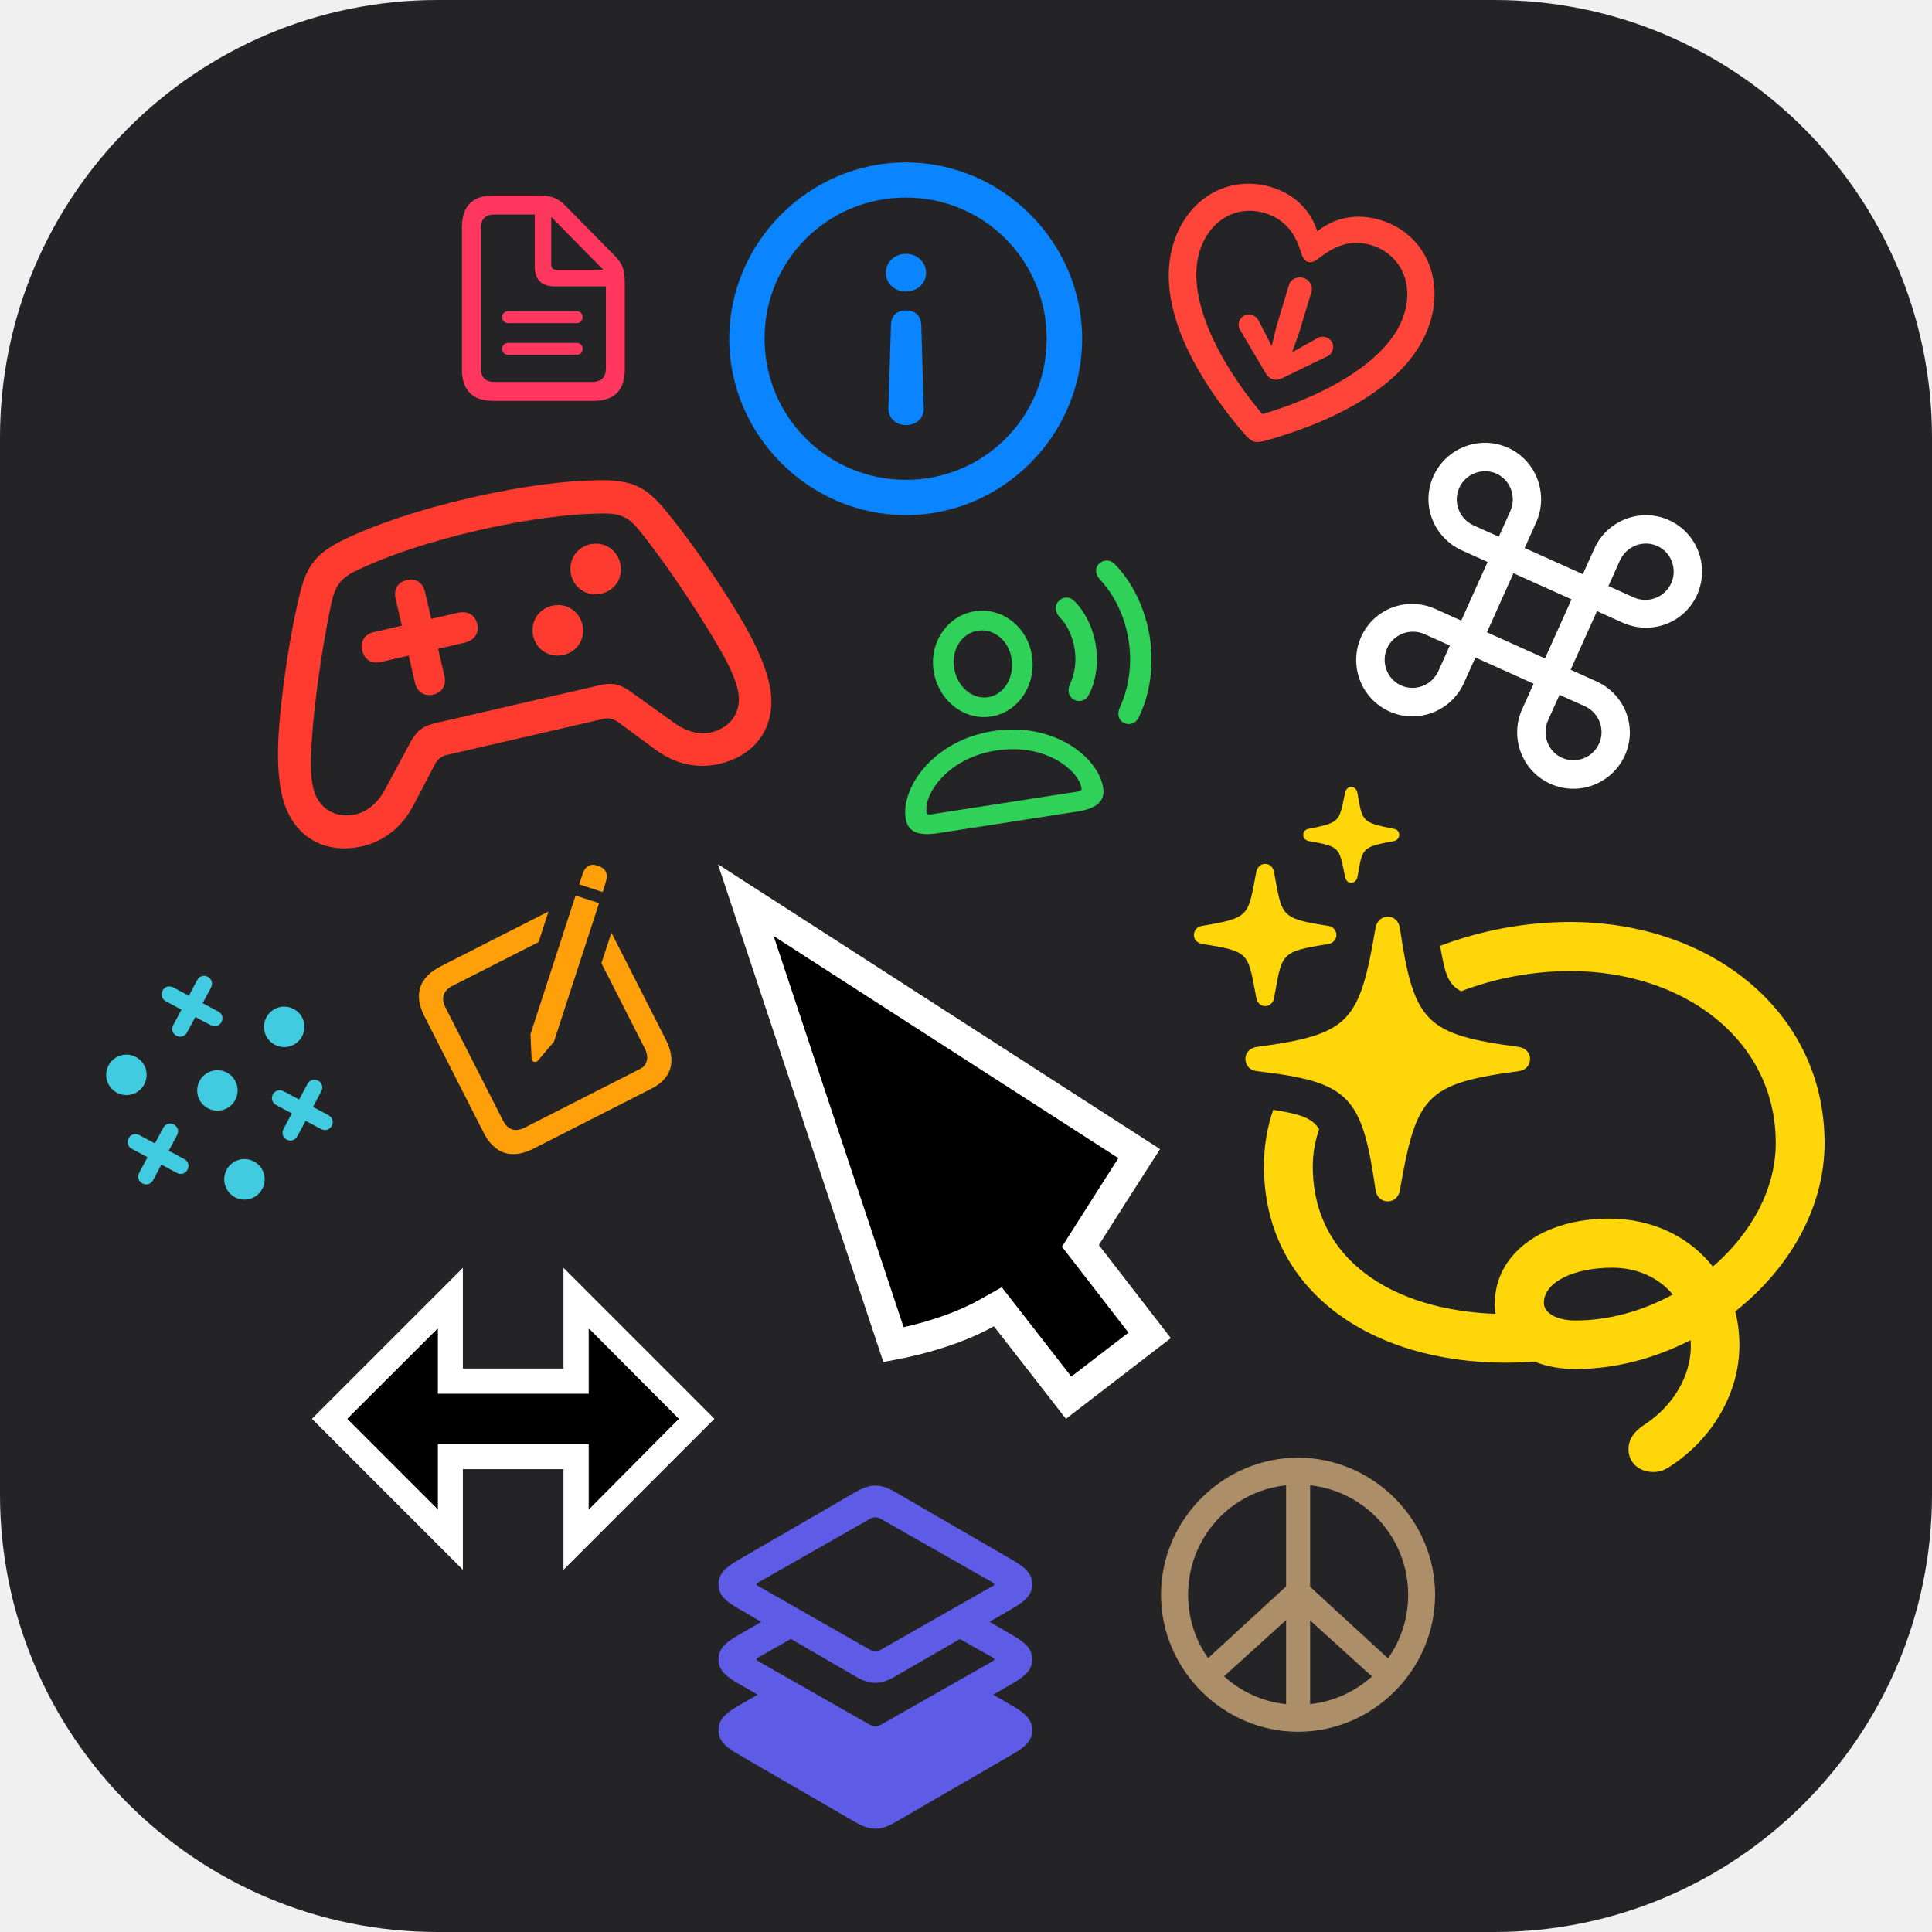
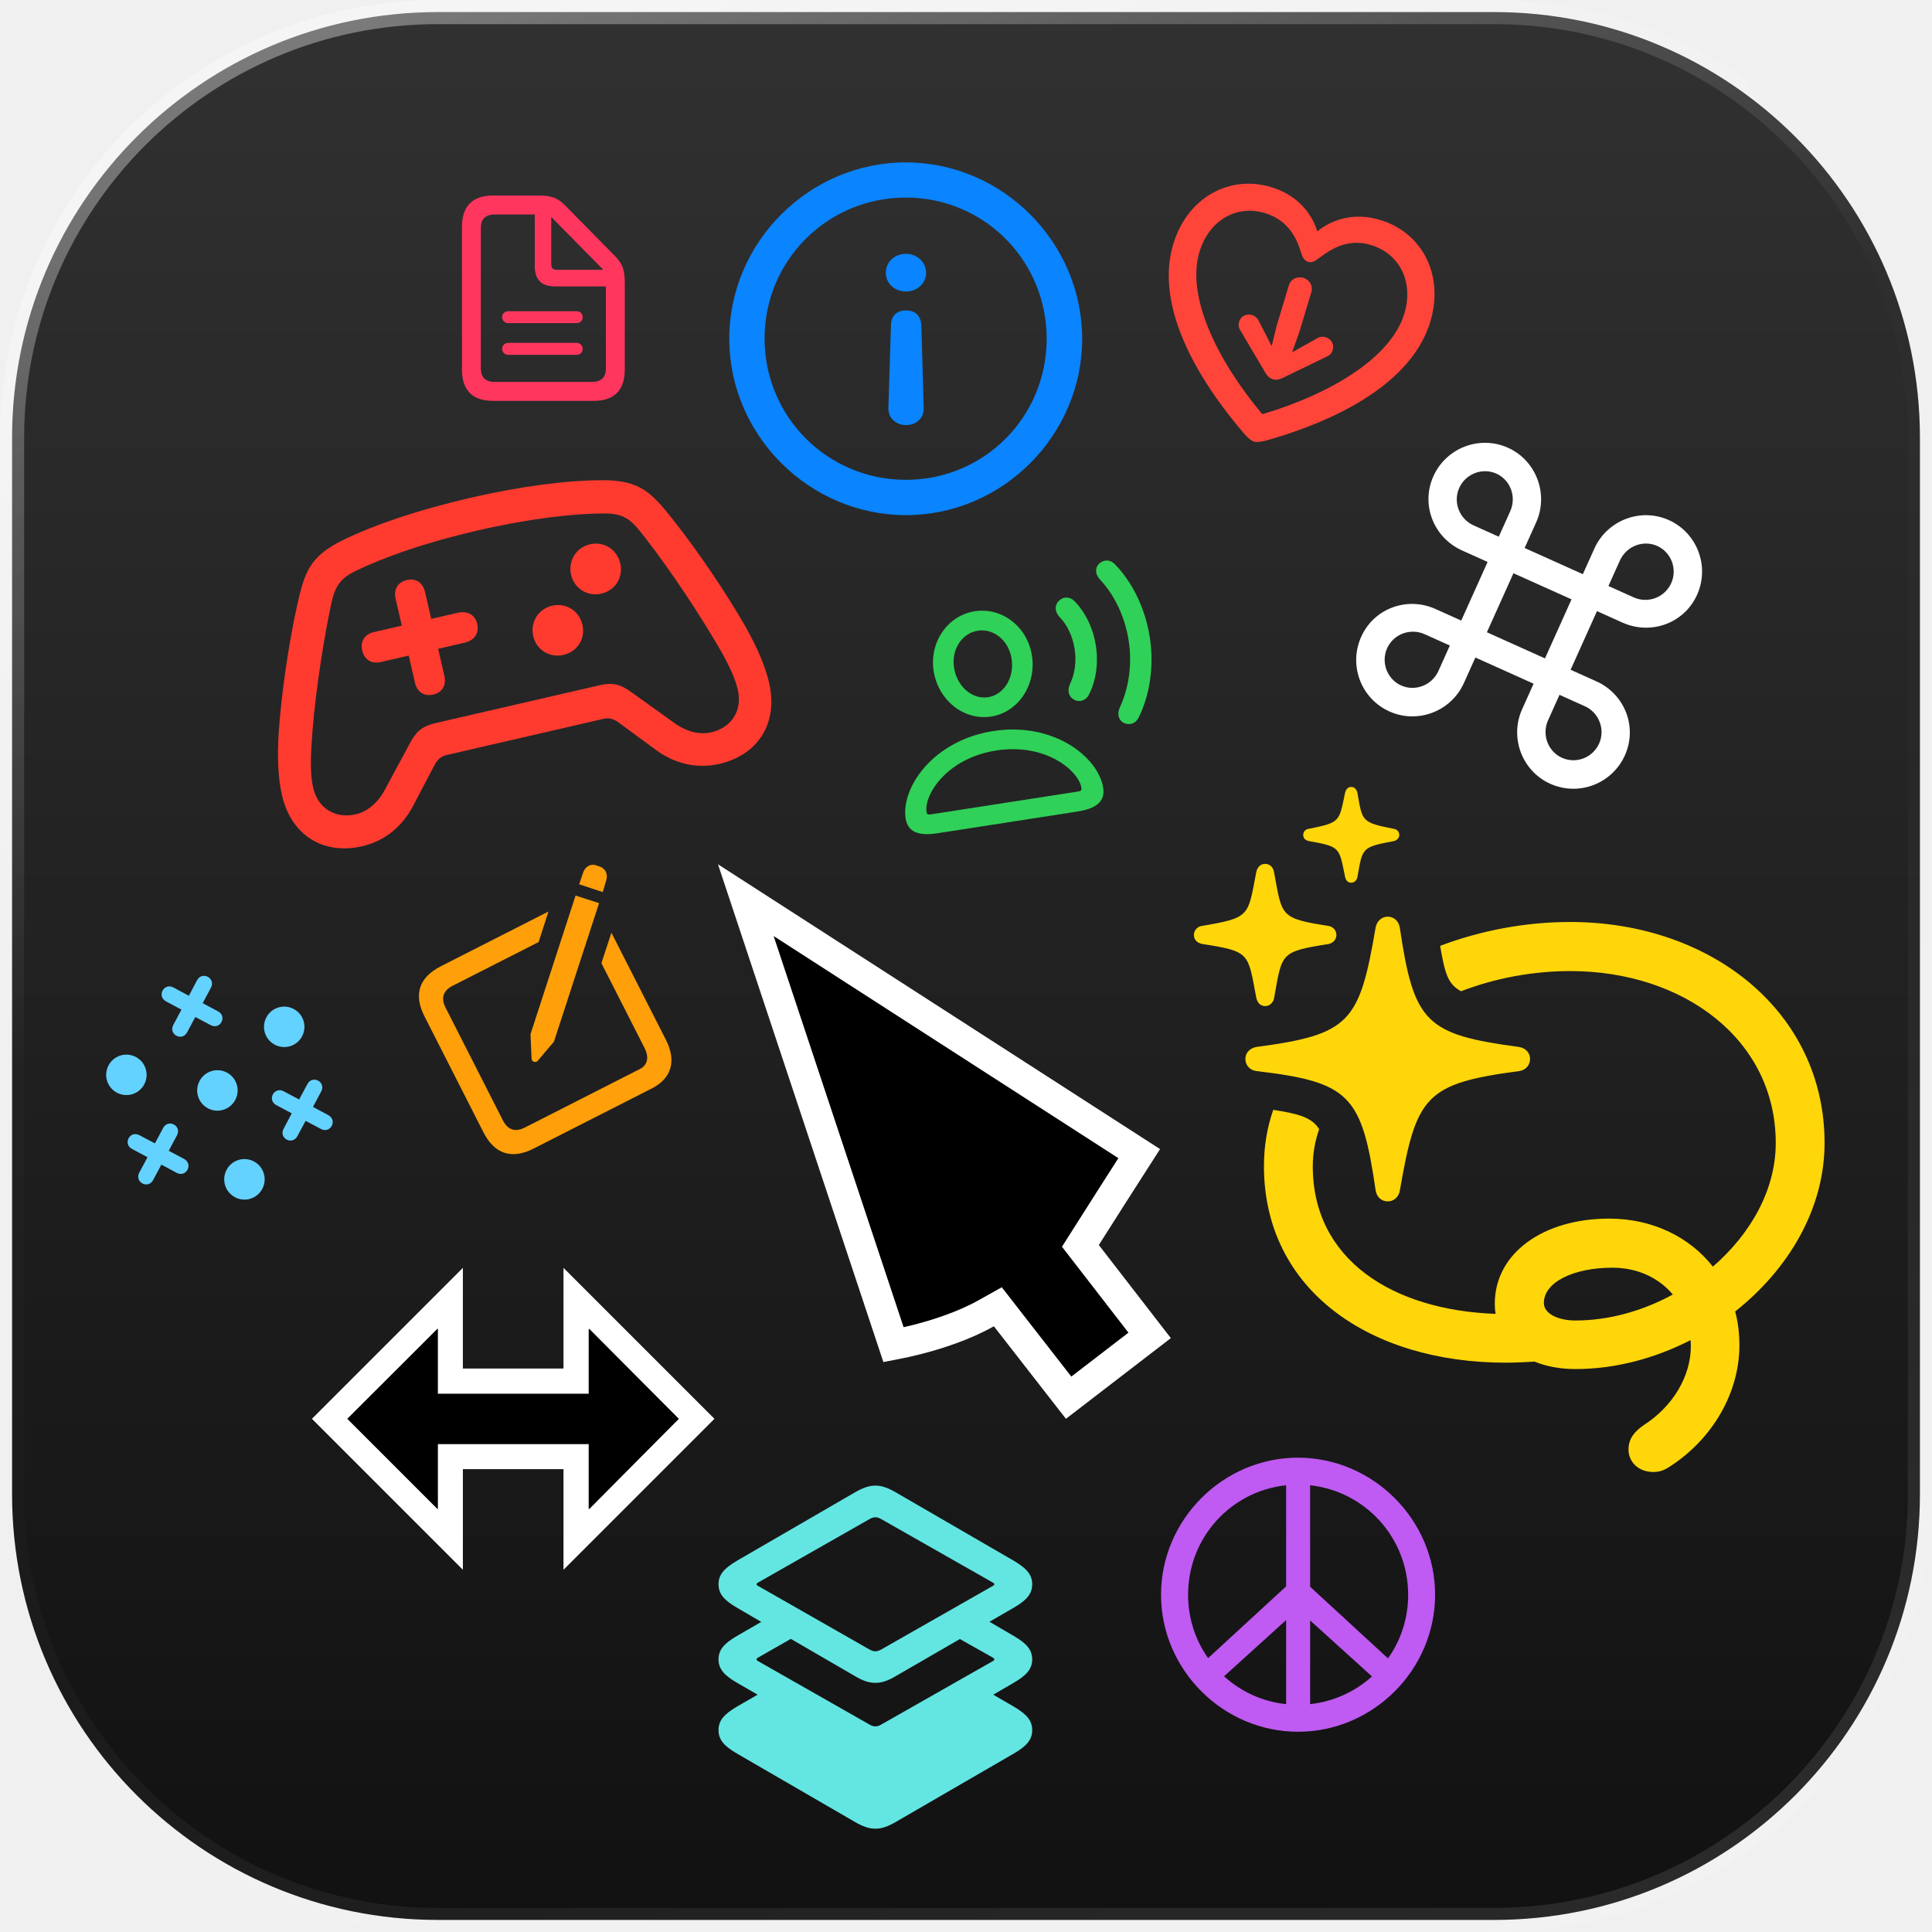
<svg xmlns="http://www.w3.org/2000/svg" width="128" height="128" viewBox="0 0 128 128" fill="none">
-   <rect width="128" height="128" rx="29" fill="#242426" />
-   <g clip-path="url(#clip0_175_303)" filter="url(#filter0_b_175_303)">
+   <rect x="0.8" y="0.8" width="126.4" height="126.4" rx="28.2" fill="url(#paint0_linear_177_667)" stroke="url(#paint1_linear_177_667)" stroke-width="1.6" />
+   <g clip-path="url(#clip0_177_667)" filter="url(#filter0_b_177_667)">
    <path d="M98.558 37.23L96.811 41.114L95.107 40.348C93.229 39.503 91.032 40.3 90.183 42.187C89.335 44.074 90.168 46.288 92.055 47.136C93.924 47.977 96.141 47.135 96.99 45.247L97.748 43.562L101.605 45.296L100.847 46.982C99.998 48.869 100.84 51.087 102.709 51.927C104.596 52.776 106.805 51.93 107.654 50.042C108.502 48.155 107.64 45.983 105.762 45.139L104.058 44.373L105.804 40.488L107.508 41.255C109.39 42.09 111.588 41.294 112.436 39.407C113.281 37.528 112.452 35.306 110.565 34.457C108.696 33.617 106.474 34.468 105.63 36.346L104.867 38.041L101.011 36.306L101.773 34.611C102.617 32.733 101.779 30.506 99.91 29.666C98.023 28.817 95.811 29.673 94.966 31.551C94.118 33.438 94.98 35.61 96.854 36.464L98.558 37.23ZM97.631 34.809C96.678 34.38 96.255 33.265 96.679 32.321C97.099 31.387 98.215 30.963 99.14 31.379C100.065 31.795 100.489 32.911 100.056 33.873L99.298 35.558L97.631 34.809ZM108.24 39.579L106.563 38.825L107.321 37.139C107.754 36.178 108.869 35.754 109.795 36.17C110.729 36.59 111.143 37.702 110.723 38.636C110.299 39.58 109.183 40.003 108.24 39.579ZM98.511 41.889L100.27 37.978L104.118 39.708L102.359 43.62L98.511 41.889ZM94.389 42.018L96.056 42.768L95.299 44.454C94.87 45.407 93.754 45.83 92.829 45.414C91.904 44.998 91.476 43.891 91.901 42.948C92.321 42.013 93.436 41.59 94.389 42.018ZM104.998 46.789C105.941 47.213 106.365 48.328 105.945 49.263C105.52 50.206 104.418 50.625 103.484 50.205C102.558 49.789 102.135 48.673 102.563 47.72L103.321 46.035L104.998 46.789Z" fill="white" />
  </g>
  <path d="M74.49 47.909C74.858 48.066 75.254 47.92 75.433 47.55C76.188 46.03 76.47 44.111 76.178 42.227C75.884 40.336 75.041 38.584 73.854 37.373C73.572 37.074 73.149 37.056 72.848 37.323C72.531 37.594 72.547 38.041 72.868 38.388C73.844 39.418 74.533 40.866 74.778 42.444C75.022 44.015 74.787 45.599 74.186 46.882C73.993 47.308 74.106 47.74 74.49 47.909ZM65.663 47.472C67.457 47.194 68.67 45.382 68.369 43.439C68.071 41.518 66.382 40.217 64.581 40.497C62.786 40.775 61.56 42.551 61.856 44.457C62.165 46.399 63.861 47.752 65.663 47.472ZM71.212 46.383C71.555 46.535 71.953 46.397 72.134 46.041C72.605 45.145 72.787 43.958 72.605 42.782C72.421 41.598 71.889 40.529 71.168 39.81C70.887 39.526 70.466 39.515 70.187 39.779C69.858 40.067 69.859 40.516 70.207 40.889C70.714 41.405 71.068 42.166 71.198 43C71.326 43.826 71.21 44.652 70.893 45.311C70.682 45.771 70.809 46.194 71.212 46.383ZM65.464 46.192C64.43 46.352 63.406 45.505 63.211 44.247C63.014 43.027 63.738 41.946 64.781 41.785C65.823 41.623 66.831 42.419 67.021 43.648C67.215 44.898 66.507 46.03 65.464 46.192ZM62.106 55.206L71.389 53.765C72.669 53.566 73.225 53.069 73.09 52.198C72.773 50.158 69.802 47.813 65.805 48.434C61.814 49.053 59.686 52.188 60.002 54.228C60.138 55.099 60.818 55.405 62.106 55.206ZM61.66 53.956C61.481 53.983 61.406 53.942 61.385 53.8C61.208 52.661 62.721 50.231 66.004 49.721C69.295 49.211 71.474 51.069 71.65 52.208C71.672 52.349 71.613 52.411 71.435 52.439L61.66 53.956Z" fill="#30D158" />
  <path d="M59.199 89.094L49.412 59.639L75.475 76.43C74.301 78.255 73.128 80.103 71.956 81.949L71.955 81.95L71.579 82.543L72.009 83.098L76.167 88.473L70.799 92.601L66.637 87.255L66.109 86.576L65.358 86.997C63.87 87.834 62.133 88.396 60.74 88.751C60.135 88.904 59.604 89.017 59.199 89.094Z" fill="black" stroke="white" stroke-width="2" />
  <path d="M60.011 10.76C53.604 10.76 48.316 16.049 48.316 22.445C48.316 28.84 53.615 34.129 60.023 34.129C66.418 34.129 71.696 28.84 71.696 22.445C71.696 16.049 66.407 10.76 60.011 10.76ZM60.011 13.088C65.198 13.088 69.345 17.258 69.345 22.445C69.345 27.631 65.198 31.79 60.023 31.79C54.836 31.79 50.666 27.631 50.655 22.445C50.643 17.258 54.825 13.088 60.011 13.088ZM60.023 20.569C59.401 20.569 59.039 20.919 59.028 21.574L58.859 27.01C58.836 27.677 59.333 28.162 60.034 28.162C60.734 28.162 61.22 27.688 61.198 27.021L61.04 21.574C61.017 20.93 60.655 20.569 60.023 20.569ZM60.023 16.817C59.288 16.817 58.689 17.348 58.689 18.071C58.689 18.783 59.277 19.314 60.023 19.314C60.757 19.314 61.356 18.783 61.356 18.071C61.356 17.359 60.746 16.817 60.023 16.817Z" fill="#0A84FF" />
-   <g clip-path="url(#clip1_175_303)">
+   <g clip-path="url(#clip1_177_667)">
    <path d="M18.683 52.688C19.302 55.374 21.453 56.653 23.996 56.066C25.45 55.731 26.615 54.801 27.345 53.438L28.779 50.707C28.978 50.313 29.231 50.104 29.573 50.026L40 47.621C40.342 47.542 40.661 47.619 41.013 47.886L43.498 49.714C44.751 50.619 46.206 50.945 47.659 50.609C50.203 50.023 51.576 47.932 50.957 45.245C50.69 44.089 50.135 42.837 49.37 41.483C48.162 39.361 46.275 36.56 44.606 34.452C43.186 32.669 42.442 31.808 39.893 31.816C37.656 31.822 34.675 32.173 31.141 32.988C27.606 33.803 24.762 34.795 22.748 35.77C20.464 36.876 20.161 37.978 19.666 40.203C19.088 42.83 18.619 46.173 18.461 48.61C18.367 50.163 18.416 51.531 18.683 52.688ZM20.748 52.188C20.593 51.517 20.562 50.677 20.634 49.431C20.785 46.718 21.306 43.142 21.848 40.465C22.11 39.187 22.268 38.466 23.497 37.858C25.414 36.918 28.17 35.946 31.639 35.146C35.096 34.349 38.011 34.013 40.146 34.019C41.516 34.028 41.952 34.612 42.758 35.643C44.44 37.807 46.43 40.804 47.788 43.17C48.398 44.258 48.727 45.029 48.881 45.701C49.209 47.121 48.419 48.219 47.119 48.519C46.326 48.702 45.448 48.464 44.653 47.882L41.861 45.882C41.176 45.378 40.667 45.183 39.72 45.401L28.863 47.905C27.905 48.126 27.534 48.524 27.139 49.276L25.515 52.295C25.055 53.166 24.359 53.767 23.577 53.948C22.267 54.25 21.075 53.609 20.748 52.188ZM23.996 43.09C24.138 43.706 24.612 44.003 25.229 43.861L27.079 43.434L27.492 45.229C27.635 45.845 28.101 46.155 28.706 46.016C29.301 45.879 29.584 45.396 29.442 44.779L29.028 42.984L30.767 42.583C31.439 42.428 31.758 41.949 31.615 41.332C31.478 40.738 30.982 40.446 30.31 40.601L28.571 41.002L28.159 39.219C28.017 38.602 27.551 38.292 26.957 38.429C26.351 38.569 26.068 39.051 26.21 39.668L26.622 41.452L24.772 41.878C24.155 42.021 23.858 42.495 23.996 43.09ZM39.84 39.331C40.765 39.118 41.307 38.251 41.094 37.326C40.881 36.401 40.011 35.848 39.086 36.061C38.183 36.269 37.621 37.153 37.834 38.078C38.048 39.002 38.937 39.54 39.84 39.331ZM37.331 43.389C38.256 43.176 38.799 42.309 38.588 41.395C38.374 40.47 37.505 39.916 36.58 40.13C35.666 40.34 35.115 41.221 35.328 42.146C35.539 43.06 36.417 43.6 37.331 43.389Z" fill="#FF3B30" />
  </g>
-   <g clip-path="url(#clip2_175_303)">
+   <g clip-path="url(#clip2_177_667)">
    <path d="M39.934 59.102L40.168 58.316C40.286 57.917 40.119 57.538 39.734 57.412L39.467 57.32C39.123 57.208 38.757 57.436 38.635 57.81L38.371 58.587L39.934 59.102ZM35.617 70.29L36.7 69.013L39.69 59.835L38.133 59.334L35.147 68.518L35.219 70.155C35.23 70.344 35.494 70.429 35.617 70.29ZM35.358 76.094L43.18 72.115C44.47 71.459 44.846 70.321 44.115 68.884L40.508 61.794L39.845 63.813L42.711 69.447C43.038 70.091 42.86 70.588 42.41 70.817L34.762 74.707C34.144 75.021 33.644 74.869 33.316 74.225L29.522 66.764C29.194 66.12 29.366 65.627 29.984 65.312L35.685 62.413L36.338 60.39L29.213 64.014C27.763 64.751 27.387 65.889 28.118 67.326L32.035 75.028C32.766 76.465 33.907 76.832 35.358 76.094Z" fill="#FF9F0A" />
  </g>
  <path d="M77.73 16.179C76.647 19.773 78.599 24.234 82.382 28.678C82.593 28.925 82.862 29.19 83.08 29.256C83.299 29.321 83.67 29.249 83.981 29.16C89.598 27.547 93.681 24.903 94.763 21.309C95.698 18.204 94.201 15.403 91.449 14.575C89.842 14.09 88.367 14.445 87.275 15.328C86.867 14.002 85.828 12.881 84.22 12.397C81.46 11.566 78.665 13.074 77.73 16.179ZM79.466 16.693C80.105 14.572 81.935 13.554 83.812 14.119C85.326 14.575 85.9 15.749 86.19 16.708C86.321 17.124 86.448 17.282 86.667 17.347C86.894 17.416 87.073 17.341 87.418 17.078C88.226 16.468 89.324 15.779 90.83 16.233C92.715 16.801 93.679 18.661 93.04 20.782C92.148 23.744 88.079 26.098 83.818 27.385C83.727 27.413 83.667 27.431 83.633 27.421C83.599 27.411 83.559 27.362 83.507 27.291C80.665 23.865 78.574 19.655 79.466 16.693ZM86.884 19.34C87.005 18.936 86.752 18.529 86.356 18.41C85.952 18.289 85.516 18.488 85.394 18.892L84.576 21.61L84.25 22.934L83.813 22.069L83.389 21.252C83.306 21.071 83.138 20.929 82.961 20.876C82.574 20.759 82.206 20.942 82.092 21.321C82.029 21.531 82.065 21.716 82.184 21.899L83.837 24.701C83.978 24.936 84.123 25.063 84.333 25.126C84.535 25.187 84.727 25.162 84.973 25.043L87.907 23.623C88.107 23.537 88.231 23.399 88.295 23.189C88.409 22.81 88.204 22.455 87.825 22.341C87.64 22.285 87.421 22.311 87.26 22.418L86.456 22.865L85.605 23.343L86.065 22.058L86.884 19.34Z" fill="#FF453A" />
  <path d="M89.523 58.482C89.717 58.482 89.875 58.342 89.928 58.131C90.279 56.162 90.191 56.127 92.353 55.723C92.564 55.67 92.705 55.512 92.705 55.318C92.705 55.107 92.564 54.949 92.353 54.914C90.191 54.492 90.262 54.422 89.928 52.506C89.875 52.295 89.734 52.137 89.523 52.137C89.312 52.137 89.172 52.295 89.119 52.506C88.715 54.422 88.838 54.492 86.693 54.914C86.482 54.949 86.342 55.107 86.342 55.318C86.342 55.529 86.482 55.67 86.711 55.723C88.838 56.092 88.715 56.162 89.119 58.113C89.172 58.342 89.312 58.482 89.523 58.482ZM83.828 66.656C84.109 66.656 84.356 66.428 84.408 66.147C84.953 63.141 84.777 63.053 88.029 62.543C88.328 62.473 88.539 62.244 88.539 61.945C88.539 61.647 88.328 61.4 88.029 61.348C84.777 60.838 84.953 60.715 84.408 57.779C84.356 57.463 84.127 57.234 83.828 57.234C83.512 57.234 83.301 57.445 83.231 57.779C82.668 60.697 82.861 60.803 79.609 61.348C79.311 61.4 79.1 61.647 79.1 61.945C79.1 62.262 79.311 62.473 79.662 62.543C82.844 63.035 82.668 63.141 83.231 66.094C83.301 66.428 83.494 66.656 83.828 66.656ZM91.949 79.594C92.353 79.594 92.67 79.295 92.74 78.891C93.83 72.615 94.428 71.789 100.633 70.963C101.072 70.91 101.371 70.576 101.371 70.154C101.371 69.75 101.072 69.434 100.633 69.363C94.463 68.537 93.672 67.764 92.74 61.453C92.67 61.031 92.353 60.732 91.949 60.732C91.545 60.732 91.228 61.014 91.141 61.435C90.068 67.728 89.453 68.537 83.248 69.363C82.809 69.434 82.51 69.75 82.51 70.154C82.51 70.576 82.809 70.91 83.248 70.963C89.418 71.684 90.227 72.562 91.141 78.873C91.211 79.295 91.51 79.594 91.949 79.594ZM95.412 62.666C95.728 64.459 95.904 65.197 96.801 65.672C99.086 64.793 101.582 64.336 104.043 64.336C111.514 64.336 117.648 68.853 117.648 75.727C117.648 78.838 115.979 81.756 113.482 83.918C111.936 81.949 109.475 80.736 106.609 80.736C102.25 80.736 99.033 83.022 99.033 86.379C99.033 86.607 99.051 86.836 99.086 87.047C92.266 86.801 86.975 83.461 86.975 77.273C86.975 76.394 87.133 75.568 87.397 74.812C86.904 73.986 85.885 73.775 84.356 73.529C83.951 74.689 83.74 75.938 83.74 77.256C83.74 85.465 90.754 90.281 99.754 90.281C100.387 90.281 101.037 90.246 101.67 90.211C102.443 90.527 103.357 90.703 104.377 90.703C107.014 90.703 109.633 90 112.006 88.787C112.006 88.91 112.023 89.051 112.023 89.174C112.023 91.178 110.846 93.164 108.912 94.412C108.297 94.834 107.893 95.309 107.893 96.029C107.893 96.856 108.543 97.523 109.545 97.523C109.967 97.523 110.283 97.4 110.67 97.137C113.482 95.309 115.24 92.25 115.24 89.139C115.24 88.348 115.152 87.592 114.959 86.889C118.475 84.111 120.883 80.103 120.883 75.727C120.883 67.061 113.395 61.084 104.025 61.084C101.072 61.084 98.102 61.647 95.412 62.666ZM102.285 86.326C102.285 84.938 104.271 83.988 106.82 83.988C108.49 83.988 109.896 84.656 110.828 85.764C108.842 86.853 106.592 87.486 104.377 87.486C103.182 87.486 102.285 87.012 102.285 86.326Z" fill="#FFD60A" />
-   <path d="M86 114.733C90.966 114.733 95.079 110.629 95.079 105.654C95.079 100.688 90.966 96.575 85.991 96.575C81.025 96.575 76.921 100.688 76.921 105.654C76.921 110.629 81.034 114.733 86 114.733ZM78.714 105.654C78.714 101.875 81.544 98.79 85.209 98.403V105.101L80.041 109.855C79.206 108.678 78.714 107.228 78.714 105.654ZM86.8 105.127V98.403C90.465 98.808 93.286 101.884 93.295 105.654C93.295 107.228 92.803 108.687 91.959 109.873L86.8 105.127ZM85.209 107.333V112.905C83.627 112.738 82.212 112.07 81.096 111.06L85.209 107.333ZM86.8 107.359L90.895 111.068C89.788 112.07 88.373 112.729 86.8 112.905V107.359Z" fill="#AC8E68" />
+   <path d="M86 114.733C90.966 114.733 95.079 110.629 95.079 105.654C95.079 100.688 90.966 96.575 85.991 96.575C81.025 96.575 76.921 100.688 76.921 105.654C76.921 110.629 81.034 114.733 86 114.733ZM78.714 105.654C78.714 101.875 81.544 98.79 85.209 98.403V105.101L80.041 109.855C79.206 108.678 78.714 107.228 78.714 105.654ZM86.8 105.127V98.403C90.465 98.808 93.286 101.884 93.295 105.654C93.295 107.228 92.803 108.687 91.959 109.873L86.8 105.127ZM85.209 107.333V112.905C83.627 112.738 82.212 112.07 81.096 111.06L85.209 107.333ZM86.8 107.359L90.895 111.068C89.788 112.07 88.373 112.729 86.8 112.905V107.359Z" fill="#BF5AF2" />
  <path d="M32.654 26.558H39.346C40.696 26.558 41.393 25.849 41.393 24.493V18.793C41.393 17.914 41.28 17.512 40.734 16.953L37.45 13.62C36.917 13.08 36.477 12.954 35.686 12.954H32.654C31.31 12.954 30.607 13.664 30.607 15.026V24.493C30.607 25.849 31.31 26.558 32.654 26.558ZM32.761 25.303C32.158 25.303 31.857 24.989 31.857 24.411V15.101C31.857 14.53 32.158 14.21 32.767 14.21H35.429V17.625C35.429 18.535 35.874 18.975 36.779 18.975H40.143V24.411C40.143 24.989 39.842 25.303 39.233 25.303H32.761ZM36.898 17.876C36.634 17.876 36.521 17.763 36.521 17.506V14.373L39.974 17.876H36.898ZM38.21 20.619H33.677C33.439 20.619 33.269 20.789 33.269 21.009C33.269 21.235 33.439 21.41 33.677 21.41H38.21C38.436 21.41 38.605 21.235 38.605 21.009C38.605 20.789 38.436 20.619 38.21 20.619ZM38.21 22.716H33.677C33.439 22.716 33.269 22.892 33.269 23.118C33.269 23.338 33.439 23.507 33.677 23.507H38.21C38.436 23.507 38.605 23.338 38.605 23.118C38.605 22.892 38.436 22.716 38.21 22.716Z" fill="#FF375F" />
-   <path d="M59.356 120.704L67.171 116.174C68.014 115.682 68.386 115.26 68.386 114.627C68.386 113.984 68.014 113.573 67.171 113.07L65.805 112.277L67.171 111.483C68.014 110.991 68.386 110.569 68.386 109.936C68.386 109.304 68.014 108.882 67.171 108.39L65.554 107.445L67.171 106.511C68.014 106.019 68.386 105.597 68.386 104.964C68.386 104.321 68.014 103.91 67.171 103.407L59.356 98.877C58.834 98.576 58.422 98.425 58 98.425C57.568 98.425 57.156 98.576 56.634 98.877L48.819 103.407C47.975 103.91 47.604 104.321 47.604 104.964C47.604 105.597 47.975 106.019 48.819 106.511L50.436 107.455L48.819 108.39C47.975 108.882 47.604 109.304 47.604 109.936C47.604 110.569 47.975 110.991 48.819 111.483L50.195 112.277L48.819 113.07C47.975 113.573 47.604 113.984 47.604 114.627C47.604 115.26 47.975 115.682 48.819 116.174L56.634 120.704C57.156 121.006 57.568 121.156 58 121.156C58.422 121.156 58.834 121.006 59.356 120.704ZM58 109.404C57.859 109.404 57.739 109.354 57.588 109.273L50.195 105.055C50.145 105.035 50.125 105.004 50.125 104.964C50.125 104.914 50.145 104.894 50.195 104.864L57.588 100.655C57.739 100.565 57.859 100.525 58 100.525C58.131 100.525 58.251 100.565 58.402 100.655L65.805 104.864C65.845 104.894 65.875 104.914 65.875 104.964C65.875 105.004 65.845 105.035 65.805 105.055L58.402 109.273C58.251 109.354 58.131 109.404 58 109.404ZM58 111.493C58.422 111.493 58.834 111.353 59.356 111.041L63.595 108.59L65.805 109.836C65.845 109.866 65.875 109.886 65.875 109.936C65.875 109.987 65.845 110.007 65.805 110.037L58.402 114.246C58.251 114.336 58.131 114.376 58 114.376C57.859 114.376 57.739 114.336 57.588 114.246L50.195 110.037C50.145 110.007 50.125 109.987 50.125 109.936C50.125 109.886 50.145 109.866 50.195 109.836L52.395 108.58L56.634 111.041C57.156 111.353 57.568 111.493 58 111.493Z" fill="#5E5CE6" />
+   <path d="M59.356 120.704L67.171 116.174C68.014 115.682 68.386 115.26 68.386 114.627C68.386 113.984 68.014 113.573 67.171 113.07L65.805 112.277L67.171 111.483C68.014 110.991 68.386 110.569 68.386 109.936C68.386 109.304 68.014 108.882 67.171 108.39L65.554 107.445L67.171 106.511C68.014 106.019 68.386 105.597 68.386 104.964C68.386 104.321 68.014 103.91 67.171 103.407L59.356 98.877C58.834 98.576 58.422 98.425 58 98.425C57.568 98.425 57.156 98.576 56.634 98.877L48.819 103.407C47.975 103.91 47.604 104.321 47.604 104.964C47.604 105.597 47.975 106.019 48.819 106.511L50.436 107.455L48.819 108.39C47.975 108.882 47.604 109.304 47.604 109.936C47.604 110.569 47.975 110.991 48.819 111.483L50.195 112.277L48.819 113.07C47.975 113.573 47.604 113.984 47.604 114.627C47.604 115.26 47.975 115.682 48.819 116.174L56.634 120.704C57.156 121.006 57.568 121.156 58 121.156C58.422 121.156 58.834 121.006 59.356 120.704ZM58 109.404C57.859 109.404 57.739 109.354 57.588 109.273L50.195 105.055C50.145 105.035 50.125 105.004 50.125 104.964C50.125 104.914 50.145 104.894 50.195 104.864L57.588 100.655C57.739 100.565 57.859 100.525 58 100.525C58.131 100.525 58.251 100.565 58.402 100.655L65.805 104.864C65.845 104.894 65.875 104.914 65.875 104.964C65.875 105.004 65.845 105.035 65.805 105.055L58.402 109.273C58.251 109.354 58.131 109.404 58 109.404ZM58 111.493C58.422 111.493 58.834 111.353 59.356 111.041L63.595 108.59L65.805 109.836C65.845 109.866 65.875 109.886 65.875 109.936C65.875 109.987 65.845 110.007 65.805 110.037L58.402 114.246C58.251 114.336 58.131 114.376 58 114.376C57.859 114.376 57.739 114.336 57.588 114.246L50.195 110.037C50.145 110.007 50.125 109.987 50.125 109.936C50.125 109.886 50.145 109.866 50.195 109.836L52.395 108.58L56.634 111.041C57.156 111.353 57.568 111.493 58 111.493Z" fill="#63E6E2" />
  <path d="M23.017 94L29 88.017V92.333H39V88.033L44.967 94L39 99.983V95.667H29V99.983L23.017 94ZM20.667 94L30.667 104V97.333H37.333V104L47.333 94L37.333 84V90.667H30.667V84L20.667 94Z" fill="white" />
  <path d="M34.833 95.667H39.033V99.983L44.967 94L39.033 88.033V92.367H34.833H29V88.033L23.017 94L29 99.983V95.667H34.833Z" fill="black" />
-   <g clip-path="url(#clip3_175_303)">
-     <path d="M11.005 66.347L12.023 66.89L11.484 67.9C11.146 68.535 12.062 69.024 12.4 68.389L12.94 67.379L13.956 67.916C14.591 68.254 15.079 67.338 14.439 67.001L13.428 66.462L13.972 65.444C14.314 64.802 13.392 64.314 13.053 64.949L12.512 65.973L11.492 65.424C10.857 65.086 10.368 66.002 11.005 66.347ZM19.224 69.312C19.926 69.099 20.328 68.347 20.112 67.638C19.898 66.935 19.146 66.534 18.443 66.748C17.735 66.963 17.334 67.715 17.547 68.418C17.763 69.127 18.515 69.528 19.224 69.312ZM8.767 72.493C9.47 72.28 9.871 71.528 9.655 70.819C9.441 70.116 8.689 69.715 7.987 69.929C7.278 70.144 6.877 70.897 7.091 71.599C7.306 72.308 8.058 72.709 8.767 72.493ZM14.791 73.528C15.499 73.313 15.901 72.561 15.687 71.858C15.469 71.143 14.725 70.746 14.011 70.964C13.308 71.178 12.907 71.93 13.122 72.638C13.336 73.341 14.088 73.742 14.791 73.528ZM8.756 76.126L9.775 76.669L9.23 77.681C8.893 78.322 9.809 78.811 10.148 78.176L10.691 77.158L11.704 77.703C12.338 78.041 12.827 77.125 12.191 76.78L11.18 76.241L11.723 75.223C12.062 74.588 11.145 74.099 10.807 74.734L10.264 75.752L9.239 75.211C8.605 74.872 8.116 75.789 8.756 76.126ZM18.312 73.218L19.33 73.762L18.793 74.778C18.449 75.415 19.365 75.903 19.704 75.269L20.249 74.257L21.259 74.796C21.894 75.134 22.383 74.218 21.748 73.879L20.736 73.334L21.279 72.316C21.618 71.681 20.701 71.192 20.363 71.827L19.819 72.845L18.801 72.302C18.166 71.963 17.672 72.882 18.312 73.218ZM16.583 79.421C17.292 79.205 17.693 78.453 17.477 77.744C17.262 77.035 16.51 76.634 15.801 76.85C15.098 77.064 14.697 77.816 14.913 78.524C15.129 79.233 15.88 79.634 16.583 79.421Z" fill="#40CBE0" />
+   <g clip-path="url(#clip3_177_667)">
+     <path d="M11.005 66.347L12.023 66.89L11.484 67.9C11.146 68.535 12.062 69.024 12.4 68.389L12.94 67.379L13.956 67.916C14.591 68.254 15.079 67.338 14.439 67.001L13.428 66.462L13.972 65.444C14.314 64.802 13.392 64.314 13.053 64.949L12.512 65.973L11.492 65.424C10.857 65.085 10.368 66.002 11.005 66.347ZM19.224 69.312C19.926 69.099 20.328 68.347 20.112 67.638C19.898 66.935 19.146 66.534 18.443 66.748C17.735 66.963 17.334 67.715 17.547 68.418C17.763 69.127 18.515 69.528 19.224 69.312ZM8.767 72.493C9.47 72.28 9.871 71.528 9.655 70.819C9.441 70.116 8.689 69.715 7.987 69.929C7.278 70.144 6.877 70.896 7.091 71.599C7.306 72.308 8.058 72.709 8.767 72.493ZM14.791 73.528C15.499 73.313 15.901 72.561 15.687 71.858C15.469 71.143 14.725 70.746 14.011 70.964C13.308 71.178 12.907 71.93 13.122 72.638C13.336 73.341 14.088 73.742 14.791 73.528ZM8.756 76.126L9.775 76.669L9.23 77.681C8.893 78.322 9.809 78.811 10.148 78.176L10.691 77.158L11.704 77.703C12.338 78.041 12.827 77.125 12.191 76.78L11.18 76.241L11.723 75.223C12.062 74.588 11.145 74.099 10.807 74.734L10.264 75.752L9.239 75.211C8.605 74.872 8.116 75.789 8.756 76.126ZM18.312 73.218L19.33 73.762L18.793 74.778C18.449 75.415 19.365 75.903 19.704 75.269L20.249 74.257L21.259 74.796C21.894 75.134 22.383 74.218 21.748 73.879L20.736 73.334L21.279 72.316C21.618 71.681 20.701 71.192 20.363 71.827L19.819 72.845L18.801 72.302C18.166 71.963 17.672 72.882 18.312 73.218ZM16.583 79.421C17.292 79.205 17.693 78.453 17.477 77.744C17.262 77.035 16.51 76.634 15.801 76.85C15.098 77.064 14.697 77.816 14.913 78.524C15.129 79.233 15.88 79.634 16.583 79.421Z" fill="#64D2FF" />
  </g>
  <defs>
-     <filter id="filter0_b_175_303" x="-176" y="-236" width="554.309" height="554.309" filterUnits="userSpaceOnUse" color-interpolation-filters="sRGB">
+     <filter id="filter0_b_177_667" x="-176" y="-236" width="554.309" height="554.309" filterUnits="userSpaceOnUse" color-interpolation-filters="sRGB">
      <feFlood flood-opacity="0" result="BackgroundImageFix" />
      <feGaussianBlur in="BackgroundImageFix" stdDeviation="128" />
-       <feComposite in2="SourceAlpha" operator="in" result="effect1_backgroundBlur_175_303" />
-       <feBlend mode="normal" in="SourceGraphic" in2="effect1_backgroundBlur_175_303" result="shape" />
+       <feComposite in2="SourceAlpha" operator="in" result="effect1_backgroundBlur_177_667" />
+       <feBlend mode="normal" in="SourceGraphic" in2="effect1_backgroundBlur_177_667" result="shape" />
    </filter>
-     <clipPath id="clip0_175_303">
+     <linearGradient id="paint0_linear_177_667" x1="64" y1="0" x2="64" y2="128" gradientUnits="userSpaceOnUse">
+       <stop stop-color="#313131" />
+       <stop offset="1" stop-color="#111112" />
+     </linearGradient>
+     <linearGradient id="paint1_linear_177_667" x1="8.967" y1="-2.83801e-05" x2="69.951" y2="140.395" gradientUnits="userSpaceOnUse">
+       <stop stop-color="white" stop-opacity="0.4" />
+       <stop offset="0.406" stop-color="white" stop-opacity="0.01" />
+       <stop offset="0.574" stop-color="white" stop-opacity="0.01" />
+       <stop offset="1" stop-color="white" stop-opacity="0.1" />
+     </linearGradient>
+     <clipPath id="clip0_177_667">
      <rect width="32" height="32" fill="white" transform="translate(93.1237 20) rotate(24.212)" />
    </clipPath>
-     <clipPath id="clip1_175_303">
+     <clipPath id="clip1_177_667">
      <rect width="36" height="36" fill="white" transform="translate(12 30.0892) rotate(-12.9852)" />
    </clipPath>
-     <clipPath id="clip2_175_303">
+     <clipPath id="clip2_177_667">
      <rect width="24" height="24" fill="white" transform="translate(20 62.8803) rotate(-26.9585)" />
    </clipPath>
-     <clipPath id="clip3_175_303">
+     <clipPath id="clip3_177_667">
      <rect width="20" height="20" fill="white" transform="translate(2 65.821) rotate(-16.9208)" />
    </clipPath>
  </defs>
</svg>
